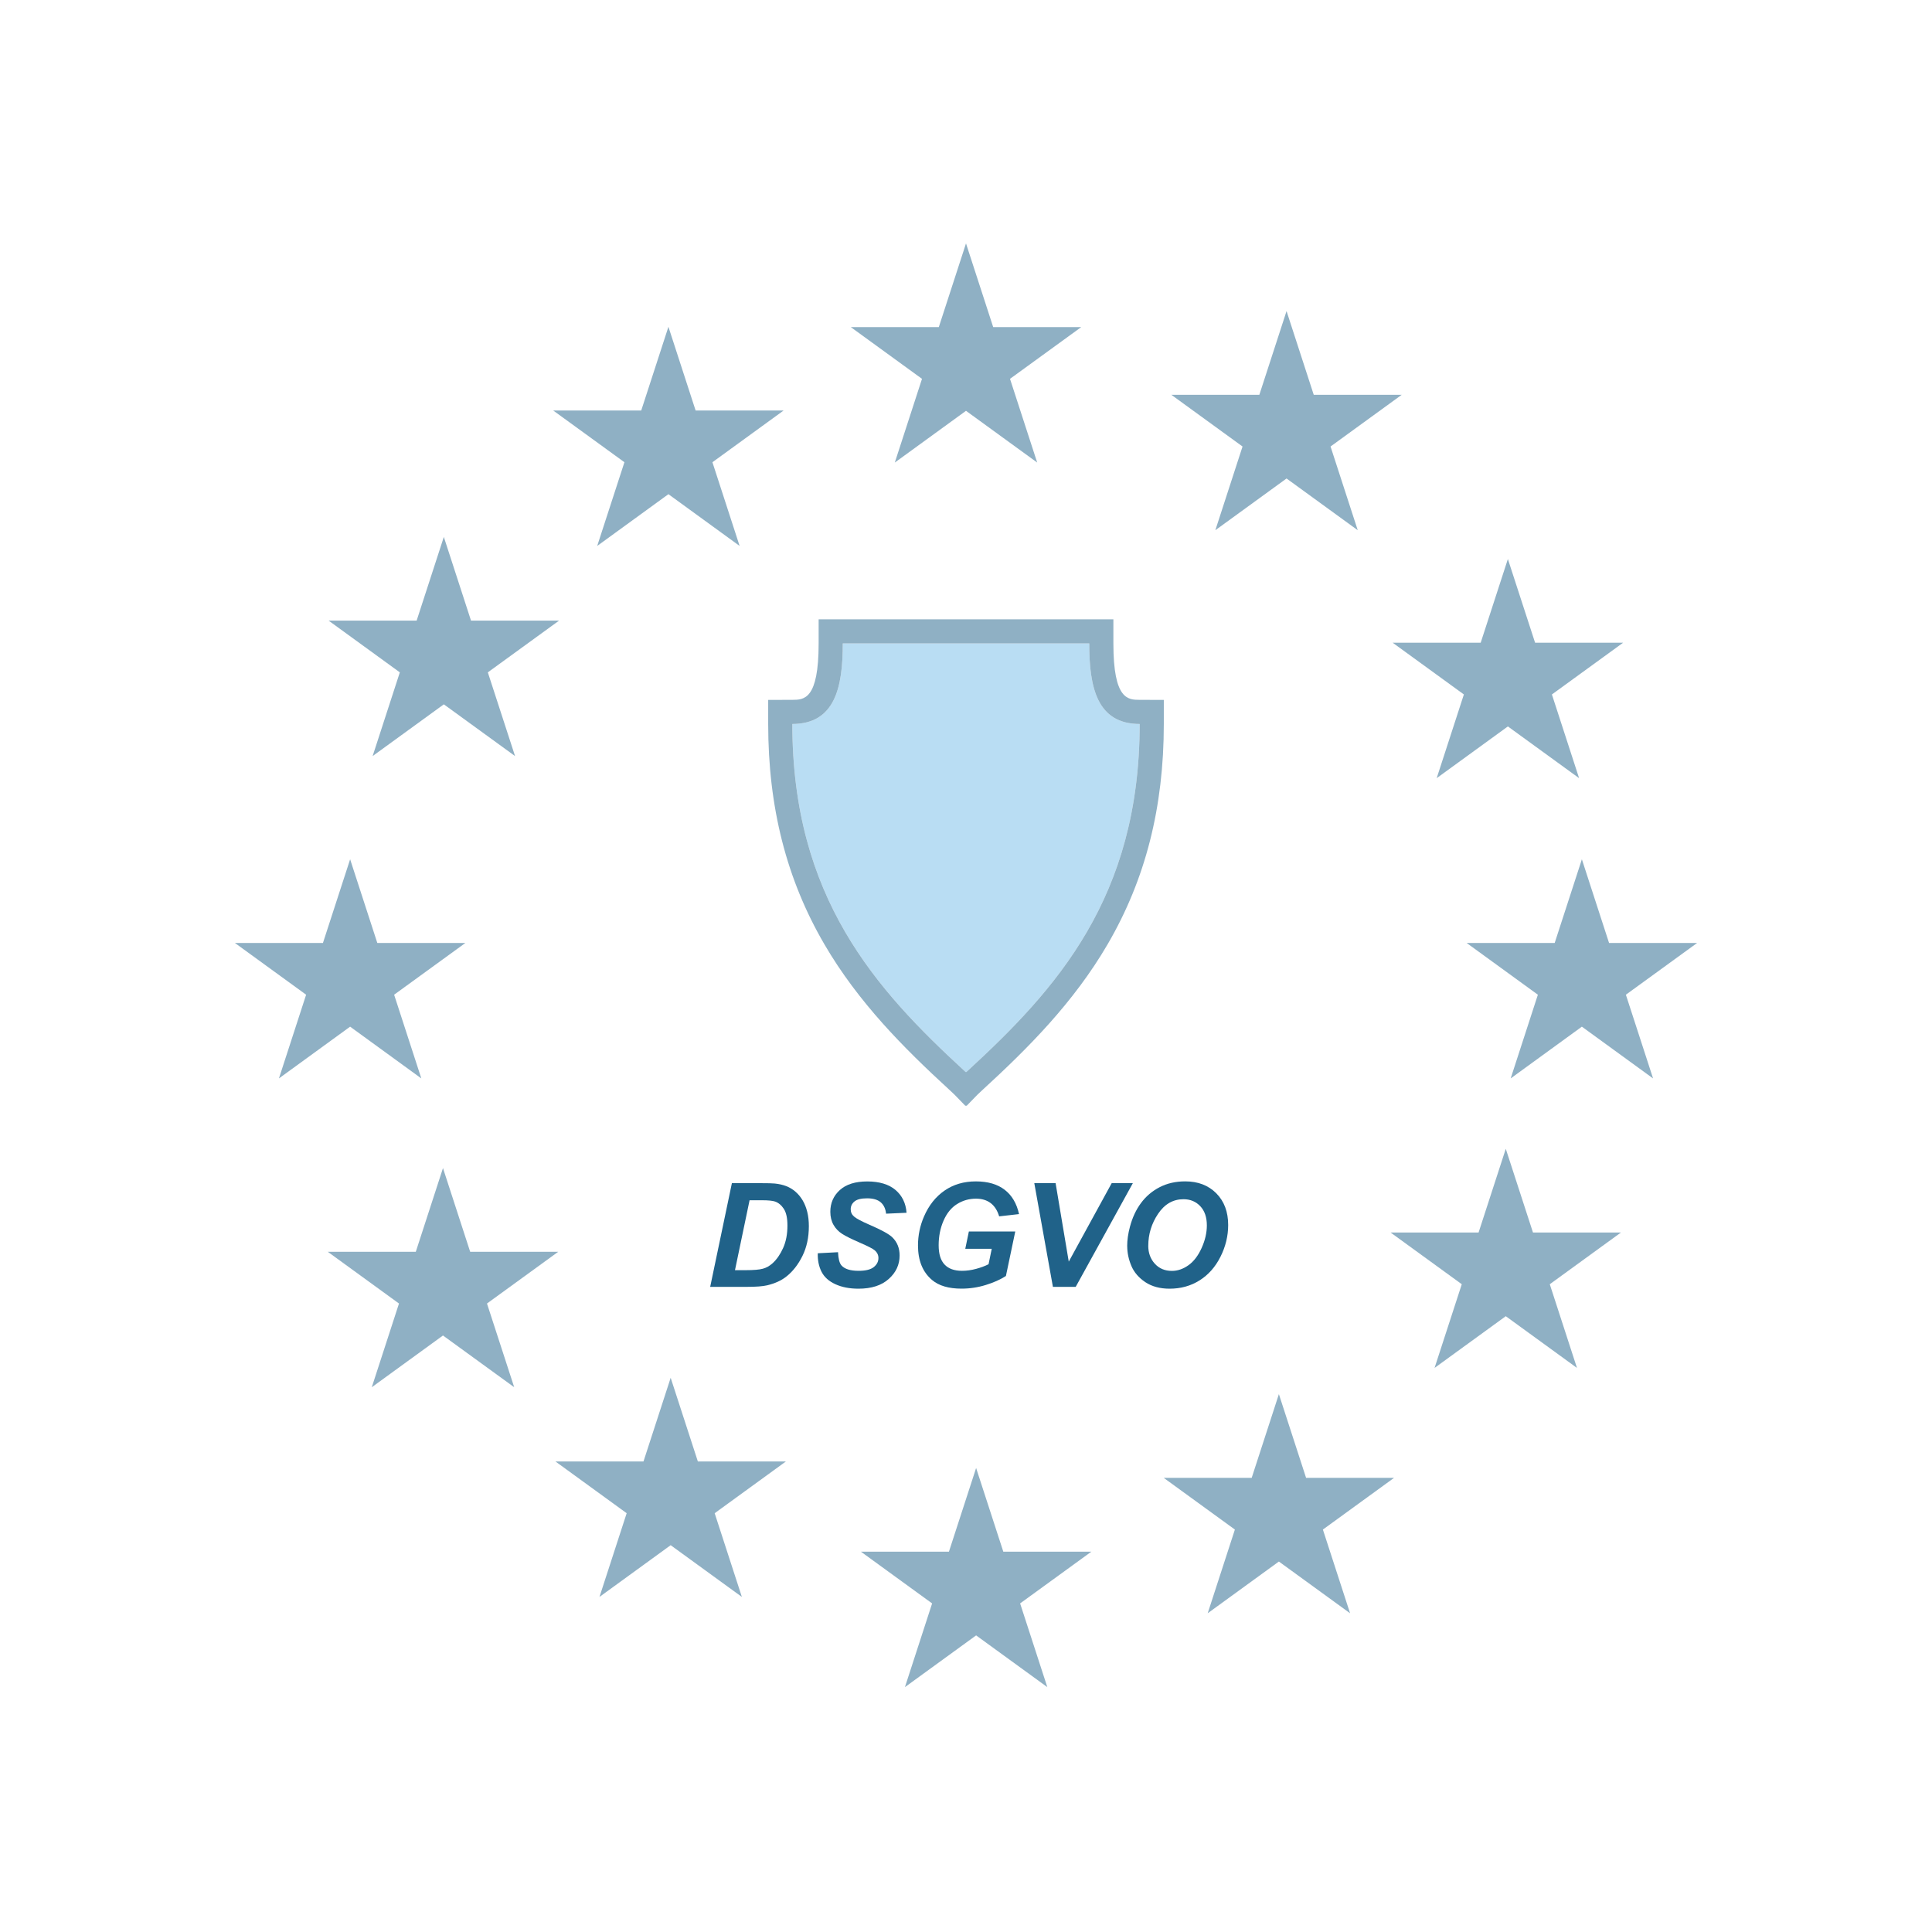
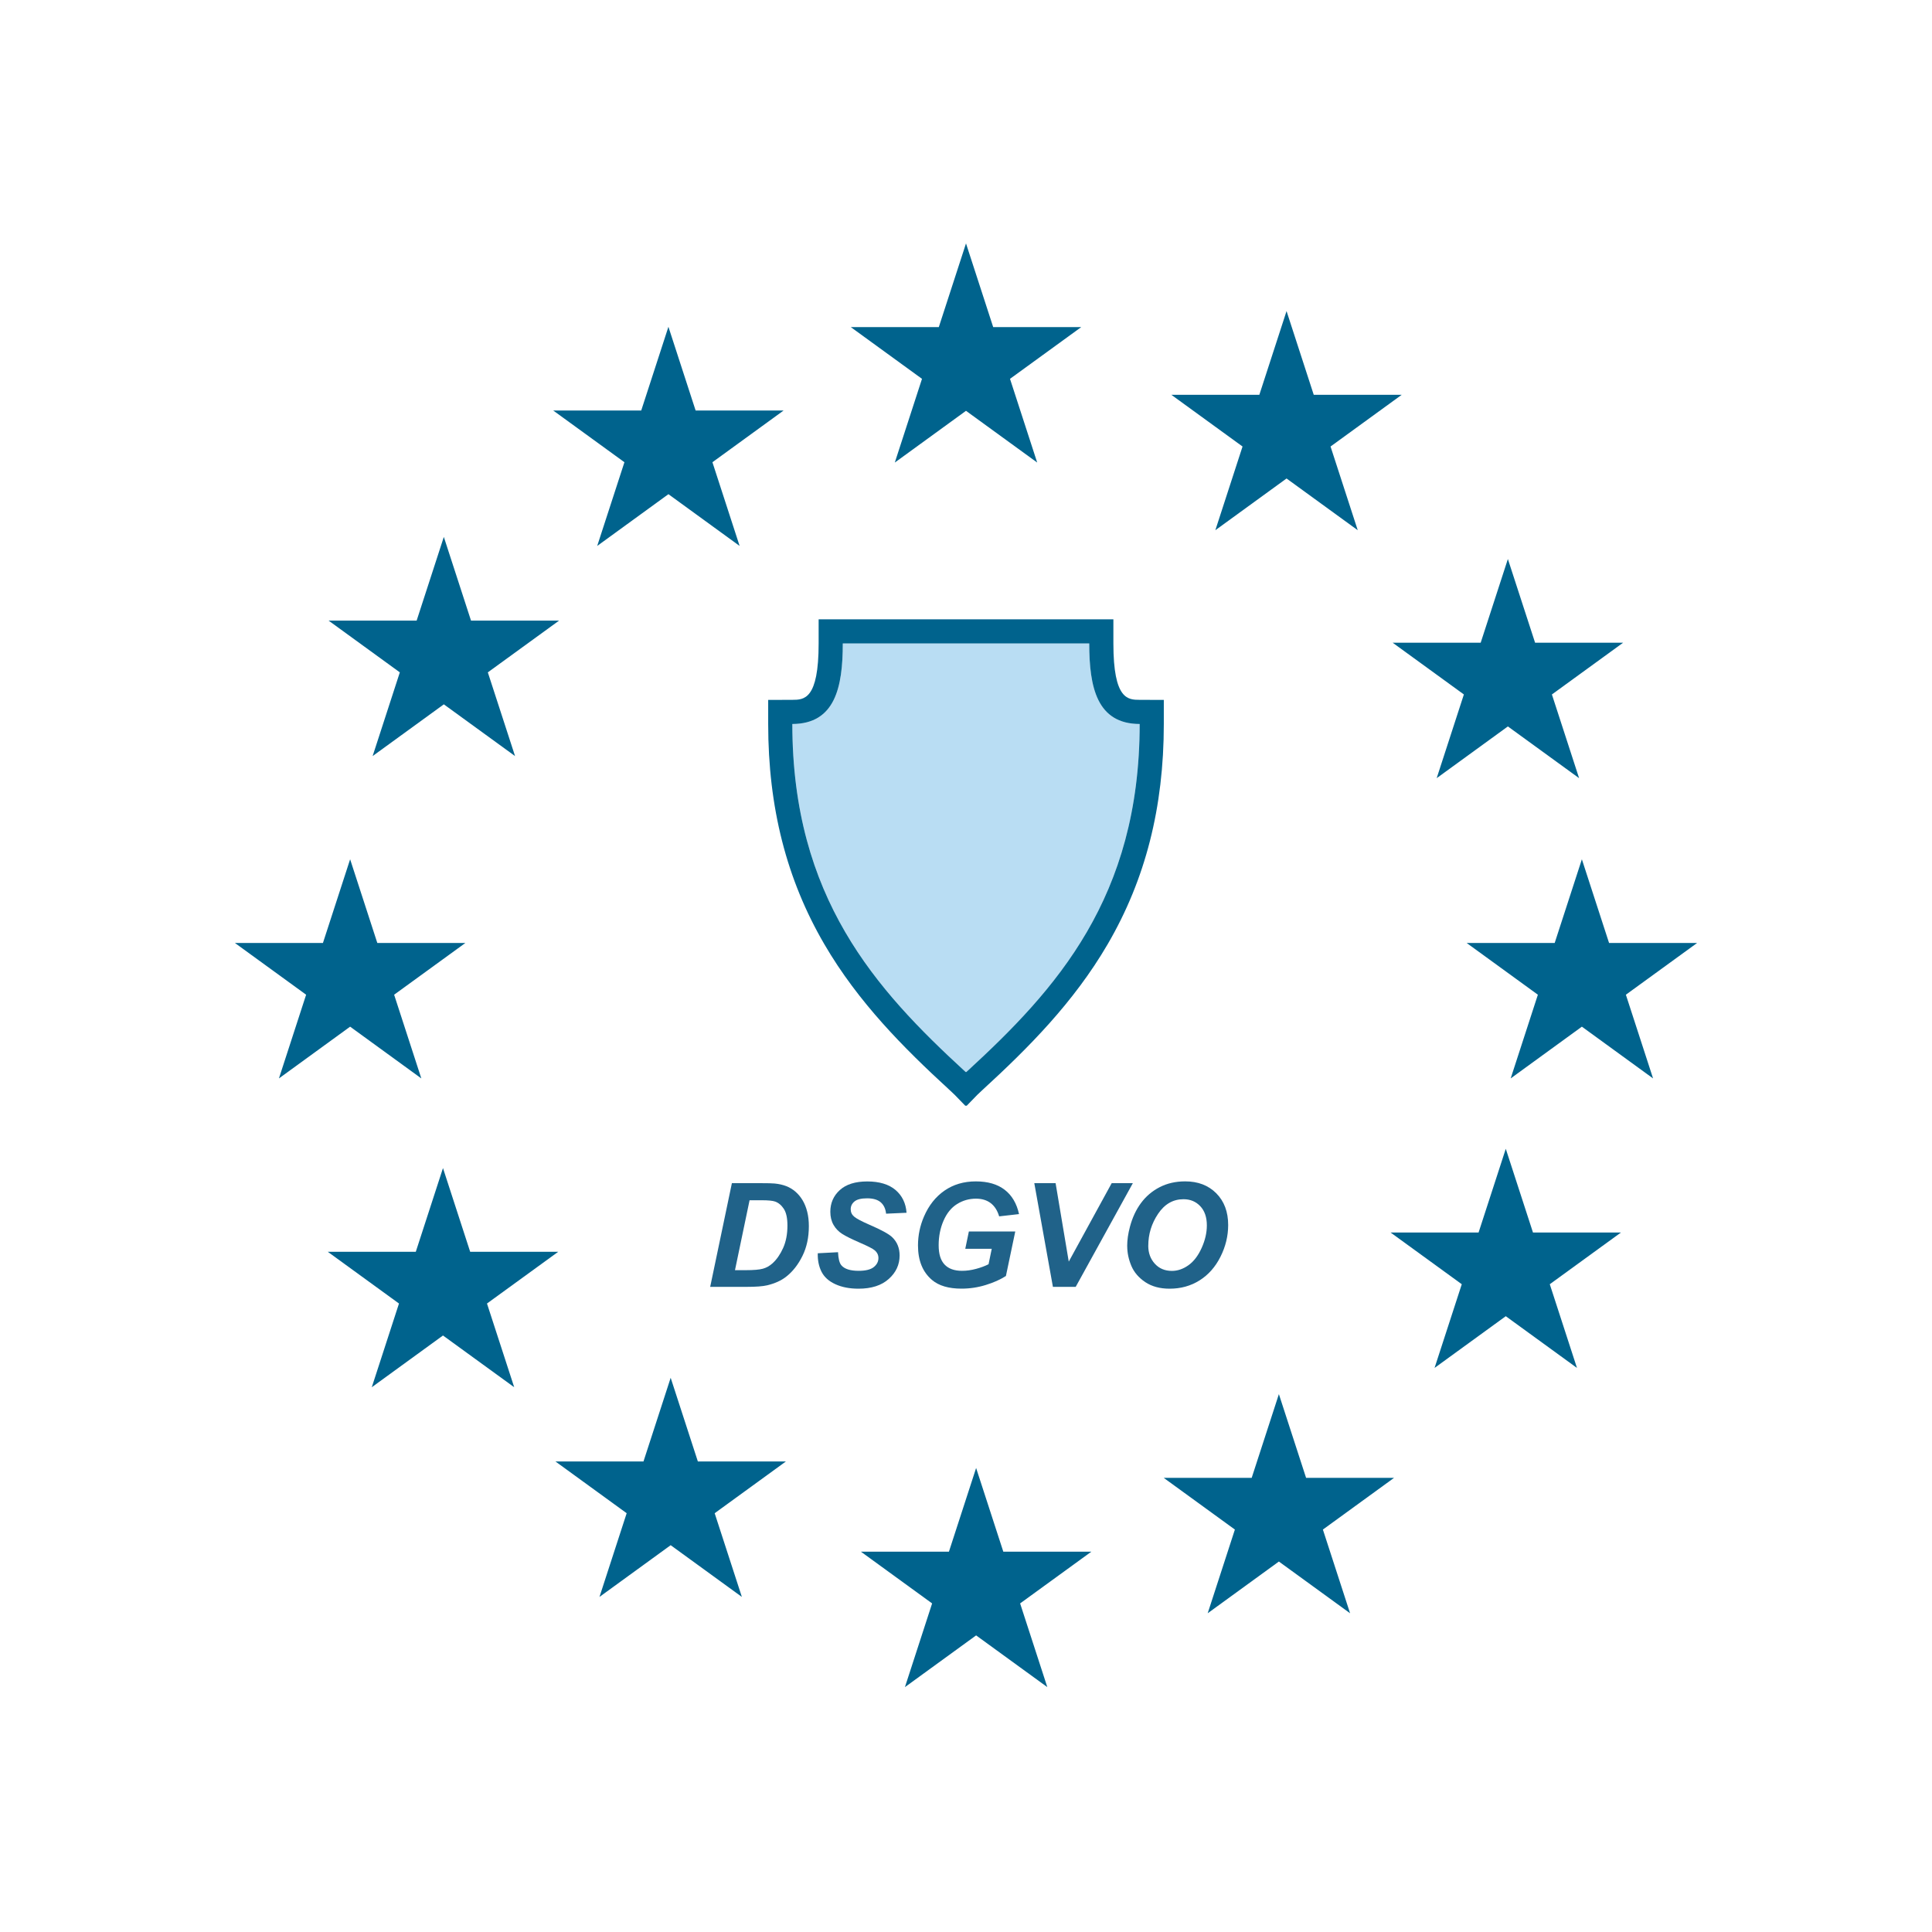
<svg xmlns="http://www.w3.org/2000/svg" id="Musthave" viewBox="0 0 800 800">
  <defs>
    <style>
      .cls-1 {
        fill: #206289;
      }

      .cls-1, .cls-2, .cls-3 {
        stroke-width: 0px;
      }

      .cls-2 {
-         fill: #8fb0c4;
+         fill: #b9ddf3;
      }

      .cls-3 {
-         fill: #b9ddf3;
+         fill: #00638d;
      }
    </style>
  </defs>
  <g id="_0031_THK_DSGVO" data-name="0031_THK_DSGVO">
    <g id="DSGVO">
      <g id="Schild">
        <g>
-           <path class="cls-3" d="M471.91,299.79c0,71.85-34.52,109.91-71.48,143.84-.11.09-.22.2-.32.3-.04-.04-.08-.07-.11-.1-.03.03-.07.06-.1.1-.11-.1-.22-.21-.33-.3-36.96-33.93-71.48-71.99-71.48-143.84,17.7-.06,20.89-15.2,20.89-33.35h102.05c0,18.15,3.18,33.29,20.88,33.35Z" />
-           <path class="cls-2" d="M471.94,289.79c-4.86-.02-10.91-.04-10.91-23.35v-10h-122.05v10c0,23.31-6.06,23.33-10.92,23.35l-9.97.03v9.97c0,34.51,7.6,64.34,23.24,91.17,14.07,24.15,33.06,43.12,51.48,60.03l.1.1.15.13,2.17,2.04,4.55,4.68.22-.21.22.21,4.55-4.68,2.17-2.04.15-.13.1-.1c18.43-16.91,37.41-35.88,51.48-60.03,15.64-26.83,23.24-56.66,23.24-91.17v-9.97l-9.97-.03ZM400.11,443.93s-.08-.07-.11-.1c-.03.03-.07.06-.1.1-.11-.1-.22-.21-.33-.3-36.96-33.93-71.48-71.99-71.48-143.84,17.7-.06,20.89-15.2,20.89-33.35h102.05c0,18.15,3.18,33.29,20.88,33.35,0,71.85-34.52,109.91-71.48,143.84-.11.09-.22.2-.32.3Z" />
+           <path class="cls-2" d="M471.91,299.79c0,71.85-34.52,109.91-71.48,143.84-.11.09-.22.2-.32.3-.04-.04-.08-.07-.11-.1-.03.03-.07.06-.1.1-.11-.1-.22-.21-.33-.3-36.96-33.93-71.48-71.99-71.48-143.84,17.7-.06,20.89-15.2,20.89-33.35h102.05c0,18.15,3.18,33.29,20.88,33.35Z" />
+           <path class="cls-3" d="M471.94,289.79c-4.86-.02-10.91-.04-10.91-23.35v-10h-122.05v10c0,23.31-6.06,23.33-10.92,23.35l-9.97.03v9.97c0,34.51,7.6,64.34,23.24,91.17,14.07,24.15,33.06,43.12,51.48,60.03l.1.1.15.13,2.17,2.04,4.55,4.68.22-.21.22.21,4.55-4.68,2.17-2.04.15-.13.1-.1c18.43-16.91,37.41-35.88,51.48-60.03,15.64-26.83,23.24-56.66,23.24-91.17v-9.97l-9.97-.03ZM400.11,443.93s-.08-.07-.11-.1c-.03.03-.07.06-.1.1-.11-.1-.22-.21-.33-.3-36.96-33.93-71.48-71.99-71.48-143.84,17.7-.06,20.89-15.2,20.89-33.35h102.05c0,18.15,3.18,33.29,20.88,33.35,0,71.85-34.52,109.91-71.48,143.84-.11.09-.22.2-.32.3Z" />
        </g>
      </g>
      <g id="Sterne">
-         <polygon class="cls-2" points="418.22 156.87 429.48 191.53 400 170.11 370.52 191.53 381.78 156.87 352.3 135.45 388.74 135.45 400 100.79 411.26 135.45 447.71 135.45 418.22 156.87" />
-         <polygon class="cls-2" points="422.41 663.94 433.67 698.6 404.19 677.18 374.71 698.6 385.97 663.94 356.49 642.52 392.93 642.52 404.19 607.86 415.45 642.52 451.9 642.52 422.41 663.94" />
-         <polygon class="cls-2" points="163.2 411.89 174.46 446.55 144.98 425.12 115.5 446.55 126.76 411.89 97.28 390.47 133.72 390.47 144.98 355.81 156.24 390.47 192.69 390.47 163.2 411.89" />
-         <polygon class="cls-2" points="673.24 411.89 684.5 446.55 655.02 425.12 625.54 446.55 636.8 411.89 607.32 390.47 643.76 390.47 655.02 355.81 666.28 390.47 702.73 390.47 673.24 411.89" />
-         <polygon class="cls-2" points="295 191.4 306.26 226.06 276.78 204.63 247.29 226.06 258.56 191.4 229.07 169.98 265.52 169.98 276.78 135.32 288.04 169.98 324.48 169.98 295 191.4" />
-         <polygon class="cls-2" points="547.78 633.36 559.04 668.02 529.56 646.6 500.08 668.02 511.34 633.36 481.86 611.94 518.3 611.94 529.56 577.28 540.82 611.94 577.26 611.94 547.78 633.36" />
-         <polygon class="cls-2" points="201.65 539.76 212.92 574.42 183.43 553 153.95 574.42 165.21 539.76 135.73 518.34 172.17 518.34 183.43 483.68 194.69 518.34 231.14 518.34 201.65 539.76" />
-         <polygon class="cls-2" points="642.61 287.56 653.87 322.22 624.38 300.8 594.9 322.22 606.16 287.56 576.68 266.14 613.12 266.14 624.38 231.48 635.65 266.14 672.09 266.14 642.61 287.56" />
-         <polygon class="cls-2" points="202 278.41 213.27 313.07 183.78 291.65 154.3 313.07 165.56 278.41 136.08 256.99 172.52 256.99 183.78 222.33 195.04 256.99 231.49 256.99 202 278.41" />
-         <polygon class="cls-2" points="641.73 531.77 652.99 566.43 623.51 545.01 594.02 566.43 605.29 531.77 575.8 510.35 612.25 510.35 623.51 475.69 634.77 510.35 671.21 510.35 641.73 531.77" />
-         <polygon class="cls-2" points="295.93 626.59 307.19 661.25 277.71 639.83 248.23 661.25 259.49 626.59 230.01 605.17 266.45 605.17 277.71 570.51 288.97 605.17 325.41 605.17 295.93 626.59" />
-         <polygon class="cls-2" points="550.95 184.89 562.21 219.55 532.73 198.13 503.25 219.55 514.51 184.89 485.02 163.47 521.47 163.47 532.73 128.81 543.99 163.47 580.43 163.47 550.95 184.89" />
+         <polygon class="cls-3" points="418.22 156.87 429.48 191.53 400 170.11 370.52 191.53 381.78 156.87 352.3 135.45 388.74 135.45 400 100.79 411.26 135.45 447.71 135.45 418.22 156.87" />
+         <polygon class="cls-3" points="422.41 663.94 433.67 698.6 404.19 677.18 374.71 698.6 385.97 663.94 356.49 642.52 392.93 642.52 404.19 607.86 415.45 642.52 451.9 642.52 422.41 663.94" />
+         <polygon class="cls-3" points="163.2 411.89 174.46 446.55 144.98 425.12 115.5 446.55 126.76 411.89 97.28 390.47 133.72 390.47 144.98 355.81 156.24 390.47 192.69 390.47 163.2 411.89" />
+         <polygon class="cls-3" points="673.24 411.89 684.5 446.55 655.02 425.12 625.54 446.55 636.8 411.89 607.32 390.47 643.76 390.47 655.02 355.81 666.28 390.47 702.73 390.47 673.24 411.89" />
+         <polygon class="cls-3" points="295 191.4 306.26 226.06 276.78 204.63 247.29 226.06 258.56 191.4 229.07 169.98 265.52 169.98 276.78 135.32 288.04 169.98 324.48 169.98 295 191.4" />
+         <polygon class="cls-3" points="547.78 633.36 559.04 668.02 529.56 646.6 500.08 668.02 511.34 633.36 481.86 611.94 518.3 611.94 529.56 577.28 540.82 611.94 577.26 611.94 547.78 633.36" />
+         <polygon class="cls-3" points="201.65 539.76 212.92 574.42 183.43 553 153.95 574.42 165.21 539.76 135.73 518.34 172.17 518.34 183.43 483.68 194.69 518.34 231.14 518.34 201.65 539.76" />
+         <polygon class="cls-3" points="642.61 287.56 653.87 322.22 624.38 300.8 594.9 322.22 606.16 287.56 576.68 266.14 613.12 266.14 624.38 231.48 635.65 266.14 672.09 266.14 642.61 287.56" />
+         <polygon class="cls-3" points="202 278.41 213.27 313.07 183.78 291.65 154.3 313.07 165.56 278.41 136.08 256.99 172.52 256.99 183.78 222.33 195.04 256.99 231.49 256.99 202 278.41" />
+         <polygon class="cls-3" points="641.73 531.77 652.99 566.43 623.51 545.01 594.02 566.43 605.29 531.77 575.8 510.35 612.25 510.35 623.51 475.69 634.77 510.35 671.21 510.35 641.73 531.77" />
+         <polygon class="cls-3" points="295.93 626.59 307.19 661.25 277.71 639.83 248.23 661.25 259.49 626.59 230.01 605.17 266.45 605.17 277.71 570.51 288.97 605.17 325.41 605.17 295.93 626.59" />
+         <polygon class="cls-3" points="550.95 184.89 562.21 219.55 532.73 198.13 503.25 219.55 514.51 184.89 485.02 163.47 521.47 163.47 532.73 128.81 543.99 163.47 580.43 163.47 550.95 184.89" />
      </g>
      <g>
        <path class="cls-1" d="M294.07,532.87l8.99-42.95h11.57c3.22,0,5.28.05,6.18.15,1.78.18,3.36.54,4.76,1.08,1.4.55,2.67,1.31,3.81,2.3,1.14.99,2.13,2.17,2.96,3.56.83,1.39,1.47,2.98,1.92,4.79.45,1.81.67,3.78.67,5.93,0,4.63-.88,8.74-2.65,12.32-1.77,3.58-3.99,6.43-6.67,8.54-2.05,1.64-4.7,2.85-7.94,3.63-1.84.43-4.66.64-8.47.64h-15.15ZM304.35,525.95h4.48c3.24,0,5.59-.2,7.05-.6,1.45-.4,2.79-1.15,4-2.24,1.74-1.58,3.2-3.69,4.39-6.33,1.19-2.64,1.79-5.74,1.79-9.32,0-3.05-.49-5.34-1.48-6.87-.99-1.53-2.2-2.55-3.65-3.06-1.02-.35-2.82-.53-5.42-.53h-5.13l-6.04,28.95Z" />
        <path class="cls-1" d="M338.6,518.95l8.41-.44c.12,2.68.58,4.48,1.38,5.42,1.29,1.52,3.67,2.29,7.15,2.29,2.89,0,4.98-.52,6.27-1.55,1.29-1.03,1.93-2.29,1.93-3.75,0-1.27-.53-2.34-1.58-3.22-.74-.64-2.78-1.69-6.11-3.13-3.33-1.45-5.76-2.65-7.29-3.62-1.53-.97-2.74-2.22-3.62-3.76-.88-1.54-1.32-3.35-1.32-5.42,0-3.61,1.31-6.61,3.93-8.99,2.62-2.38,6.41-3.57,11.37-3.57s8.94,1.18,11.7,3.54c2.76,2.36,4.28,5.51,4.56,9.43l-8.47.38c-.22-2.05-.96-3.62-2.23-4.72-1.27-1.09-3.14-1.64-5.62-1.64s-4.18.43-5.23,1.29c-1.05.86-1.57,1.94-1.57,3.25,0,1.23.48,2.25,1.44,3.05.96.82,3.08,1.94,6.36,3.37,4.94,2.13,8.09,3.86,9.43,5.19,2.01,1.95,3.02,4.46,3.02,7.53,0,3.79-1.5,7.03-4.5,9.71-3,2.69-7.17,4.03-12.52,4.03-3.69,0-6.89-.62-9.59-1.86-2.71-1.24-4.61-2.96-5.73-5.17-1.11-2.21-1.63-4.75-1.55-7.62Z" />
        <path class="cls-1" d="M401.18,509.93h19.22l-3.87,18.43c-2.27,1.46-5.04,2.71-8.33,3.72-3.29,1.02-6.65,1.52-10.06,1.52-5.31,0-9.39-1.2-12.22-3.6-3.87-3.28-5.8-8.04-5.8-14.27,0-4.18.83-8.18,2.49-12.01,1.99-4.61,4.82-8.18,8.5-10.72,3.67-2.54,7.99-3.81,12.95-3.81s8.94,1.15,11.94,3.46c3,2.3,4.99,5.66,5.96,10.08l-8.23.94c-.72-2.42-1.89-4.25-3.5-5.48s-3.64-1.85-6.08-1.85c-2.85,0-5.47.74-7.85,2.23-2.38,1.48-4.25,3.78-5.6,6.88s-2.02,6.49-2.02,10.17.82,6.28,2.46,8.01,4.04,2.59,7.21,2.59c1.89,0,3.84-.27,5.83-.81,1.99-.54,3.71-1.18,5.16-1.92l1.32-6.39h-10.96l1.49-7.18Z" />
        <path class="cls-1" d="M445.42,532.87h-9.43l-7.71-42.95h8.82l5.45,32.49,17.78-32.49h8.76l-23.67,42.95Z" />
        <path class="cls-1" d="M466.74,516.02c0-2.54.38-5.21,1.14-8.03,1-3.77,2.51-7.04,4.56-9.81,2.04-2.77,4.61-4.97,7.72-6.58s6.64-2.42,10.61-2.42c5.31,0,9.6,1.65,12.88,4.95,3.27,3.3,4.91,7.68,4.91,13.12,0,4.53-1.06,8.92-3.19,13.15-2.13,4.24-5.02,7.5-8.67,9.79-3.65,2.29-7.78,3.43-12.39,3.43-4,0-7.36-.91-10.08-2.72-2.71-1.82-4.64-4.07-5.77-6.75-1.13-2.69-1.7-5.4-1.7-8.13ZM475.47,515.85c0,2.95.9,5.42,2.7,7.41,1.8,1.99,4.16,2.99,7.09,2.99,2.38,0,4.67-.79,6.87-2.36,2.2-1.57,4.01-3.96,5.45-7.15s2.15-6.3,2.15-9.33c0-3.38-.91-6.03-2.72-7.95-1.82-1.92-4.13-2.89-6.94-2.89-4.32,0-7.83,2.01-10.53,6.04-2.71,4.02-4.06,8.44-4.06,13.24Z" />
      </g>
    </g>
  </g>
</svg>
